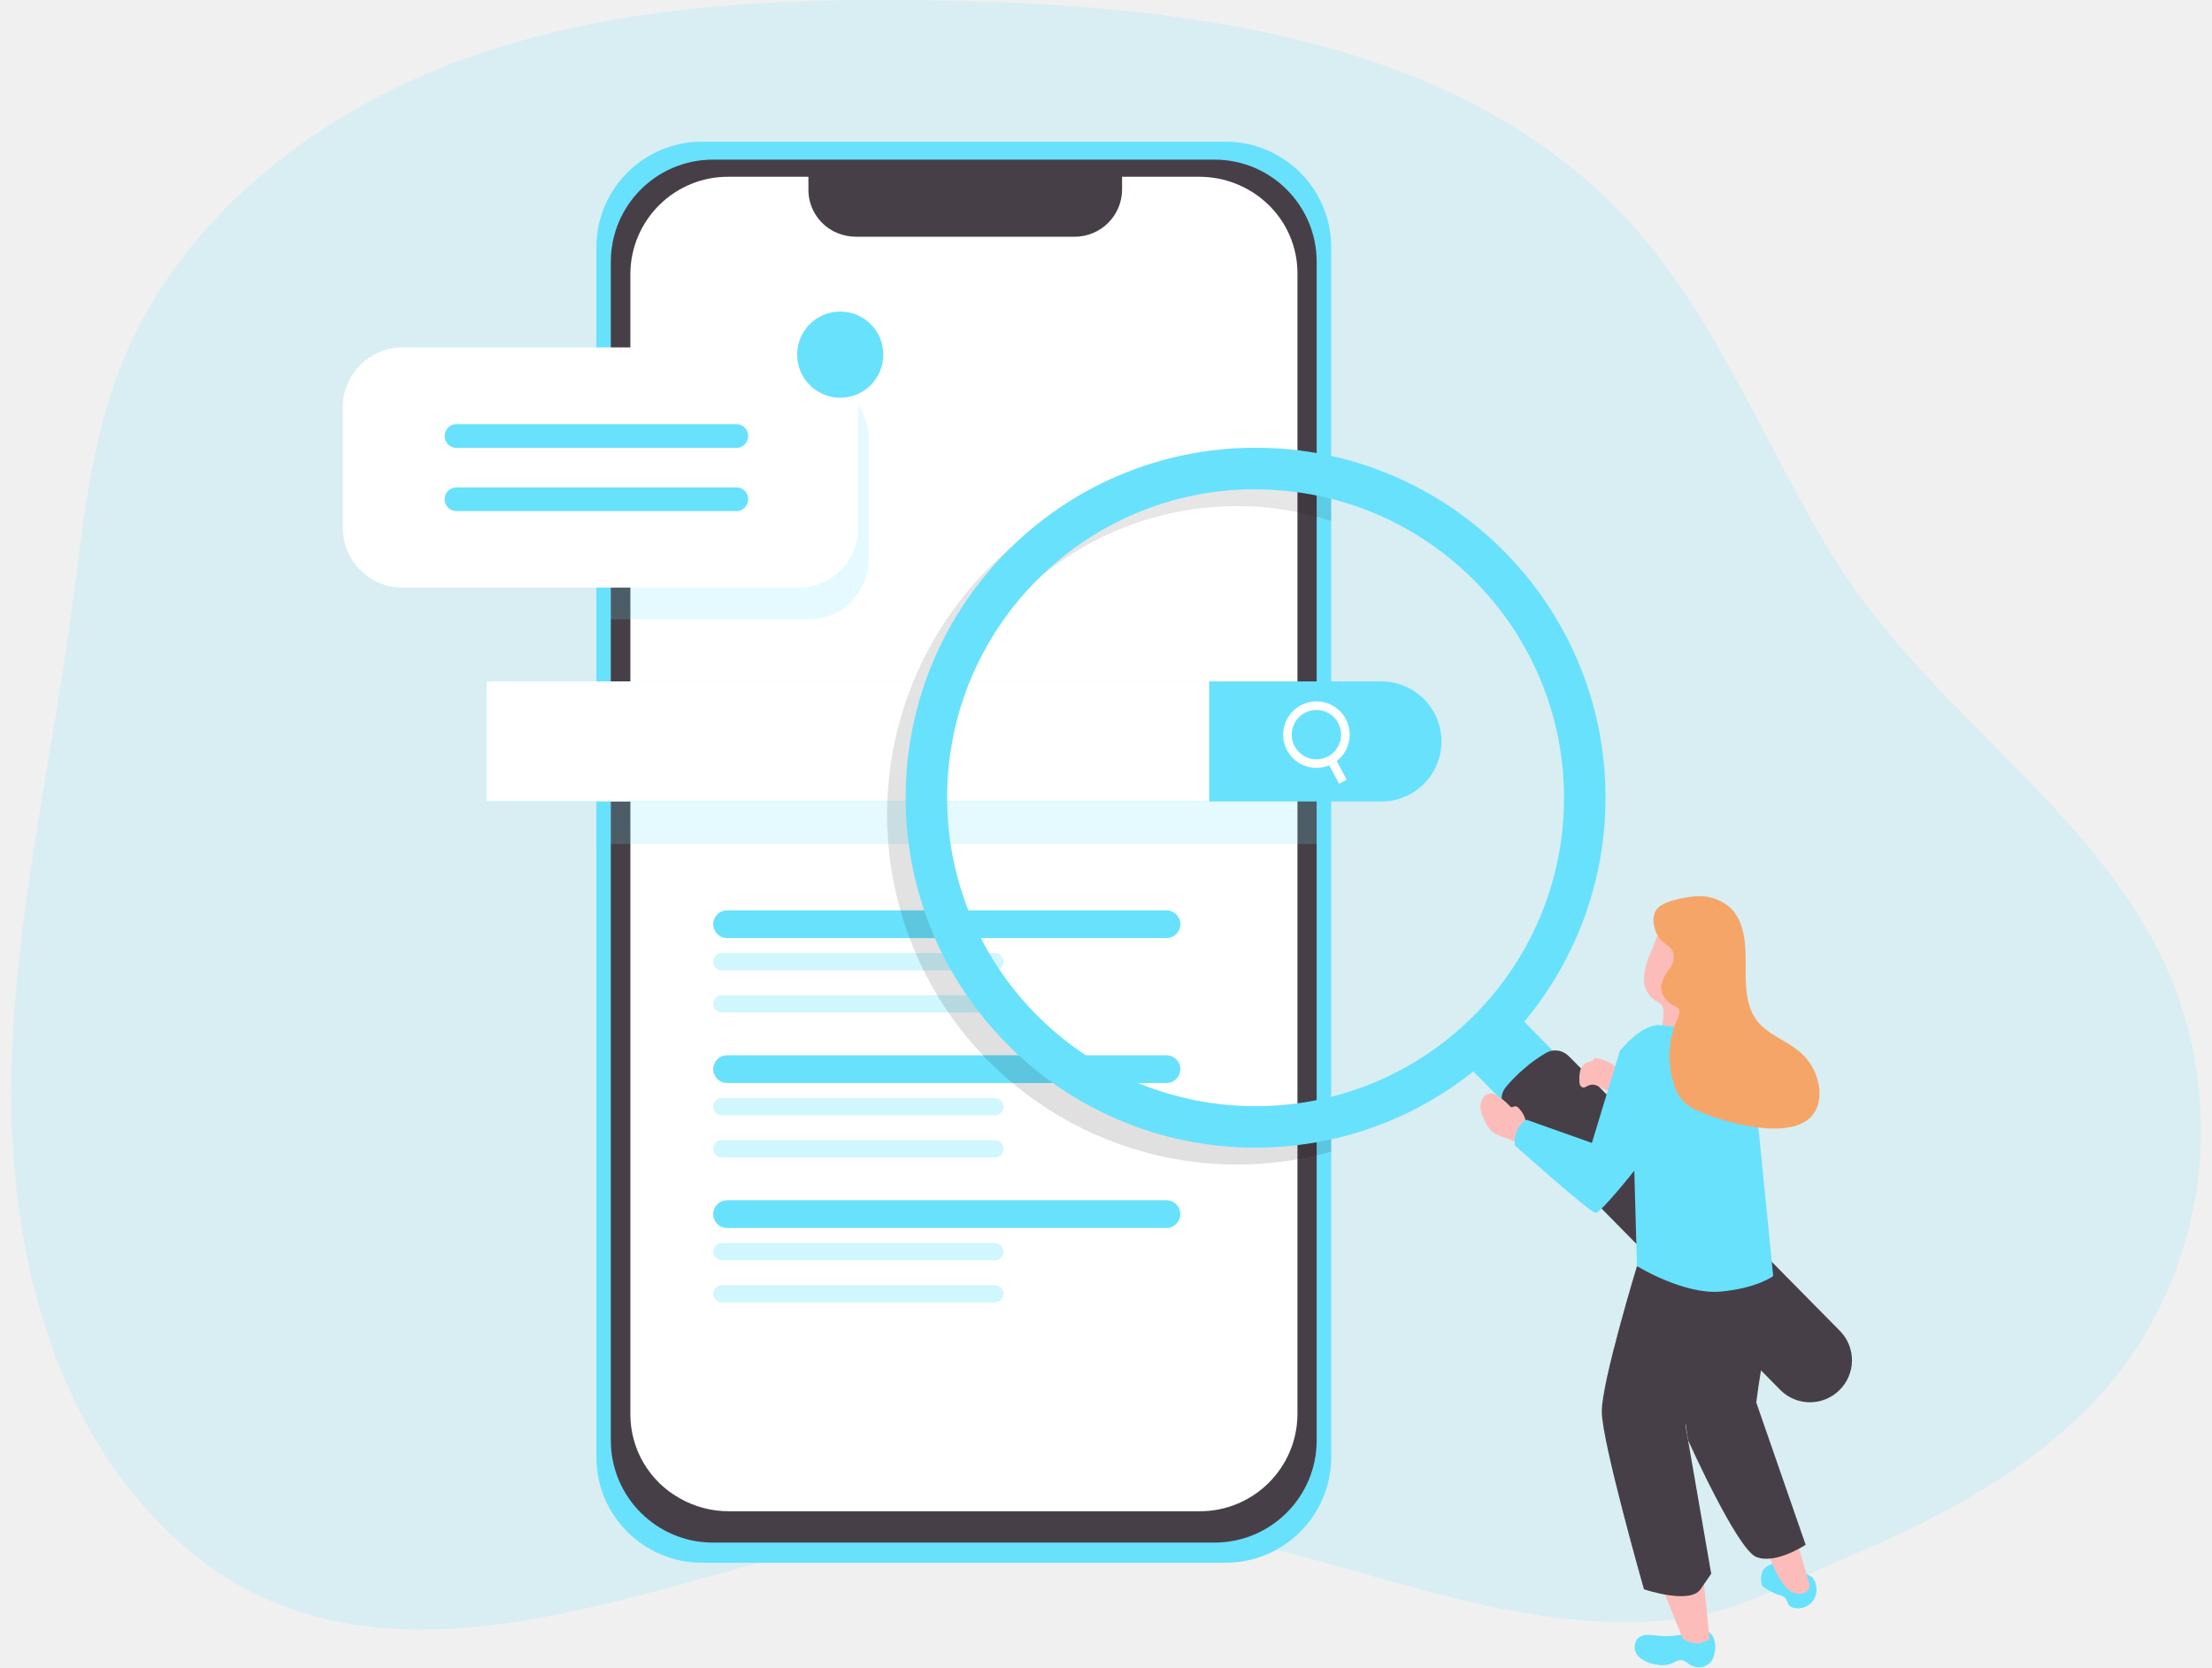
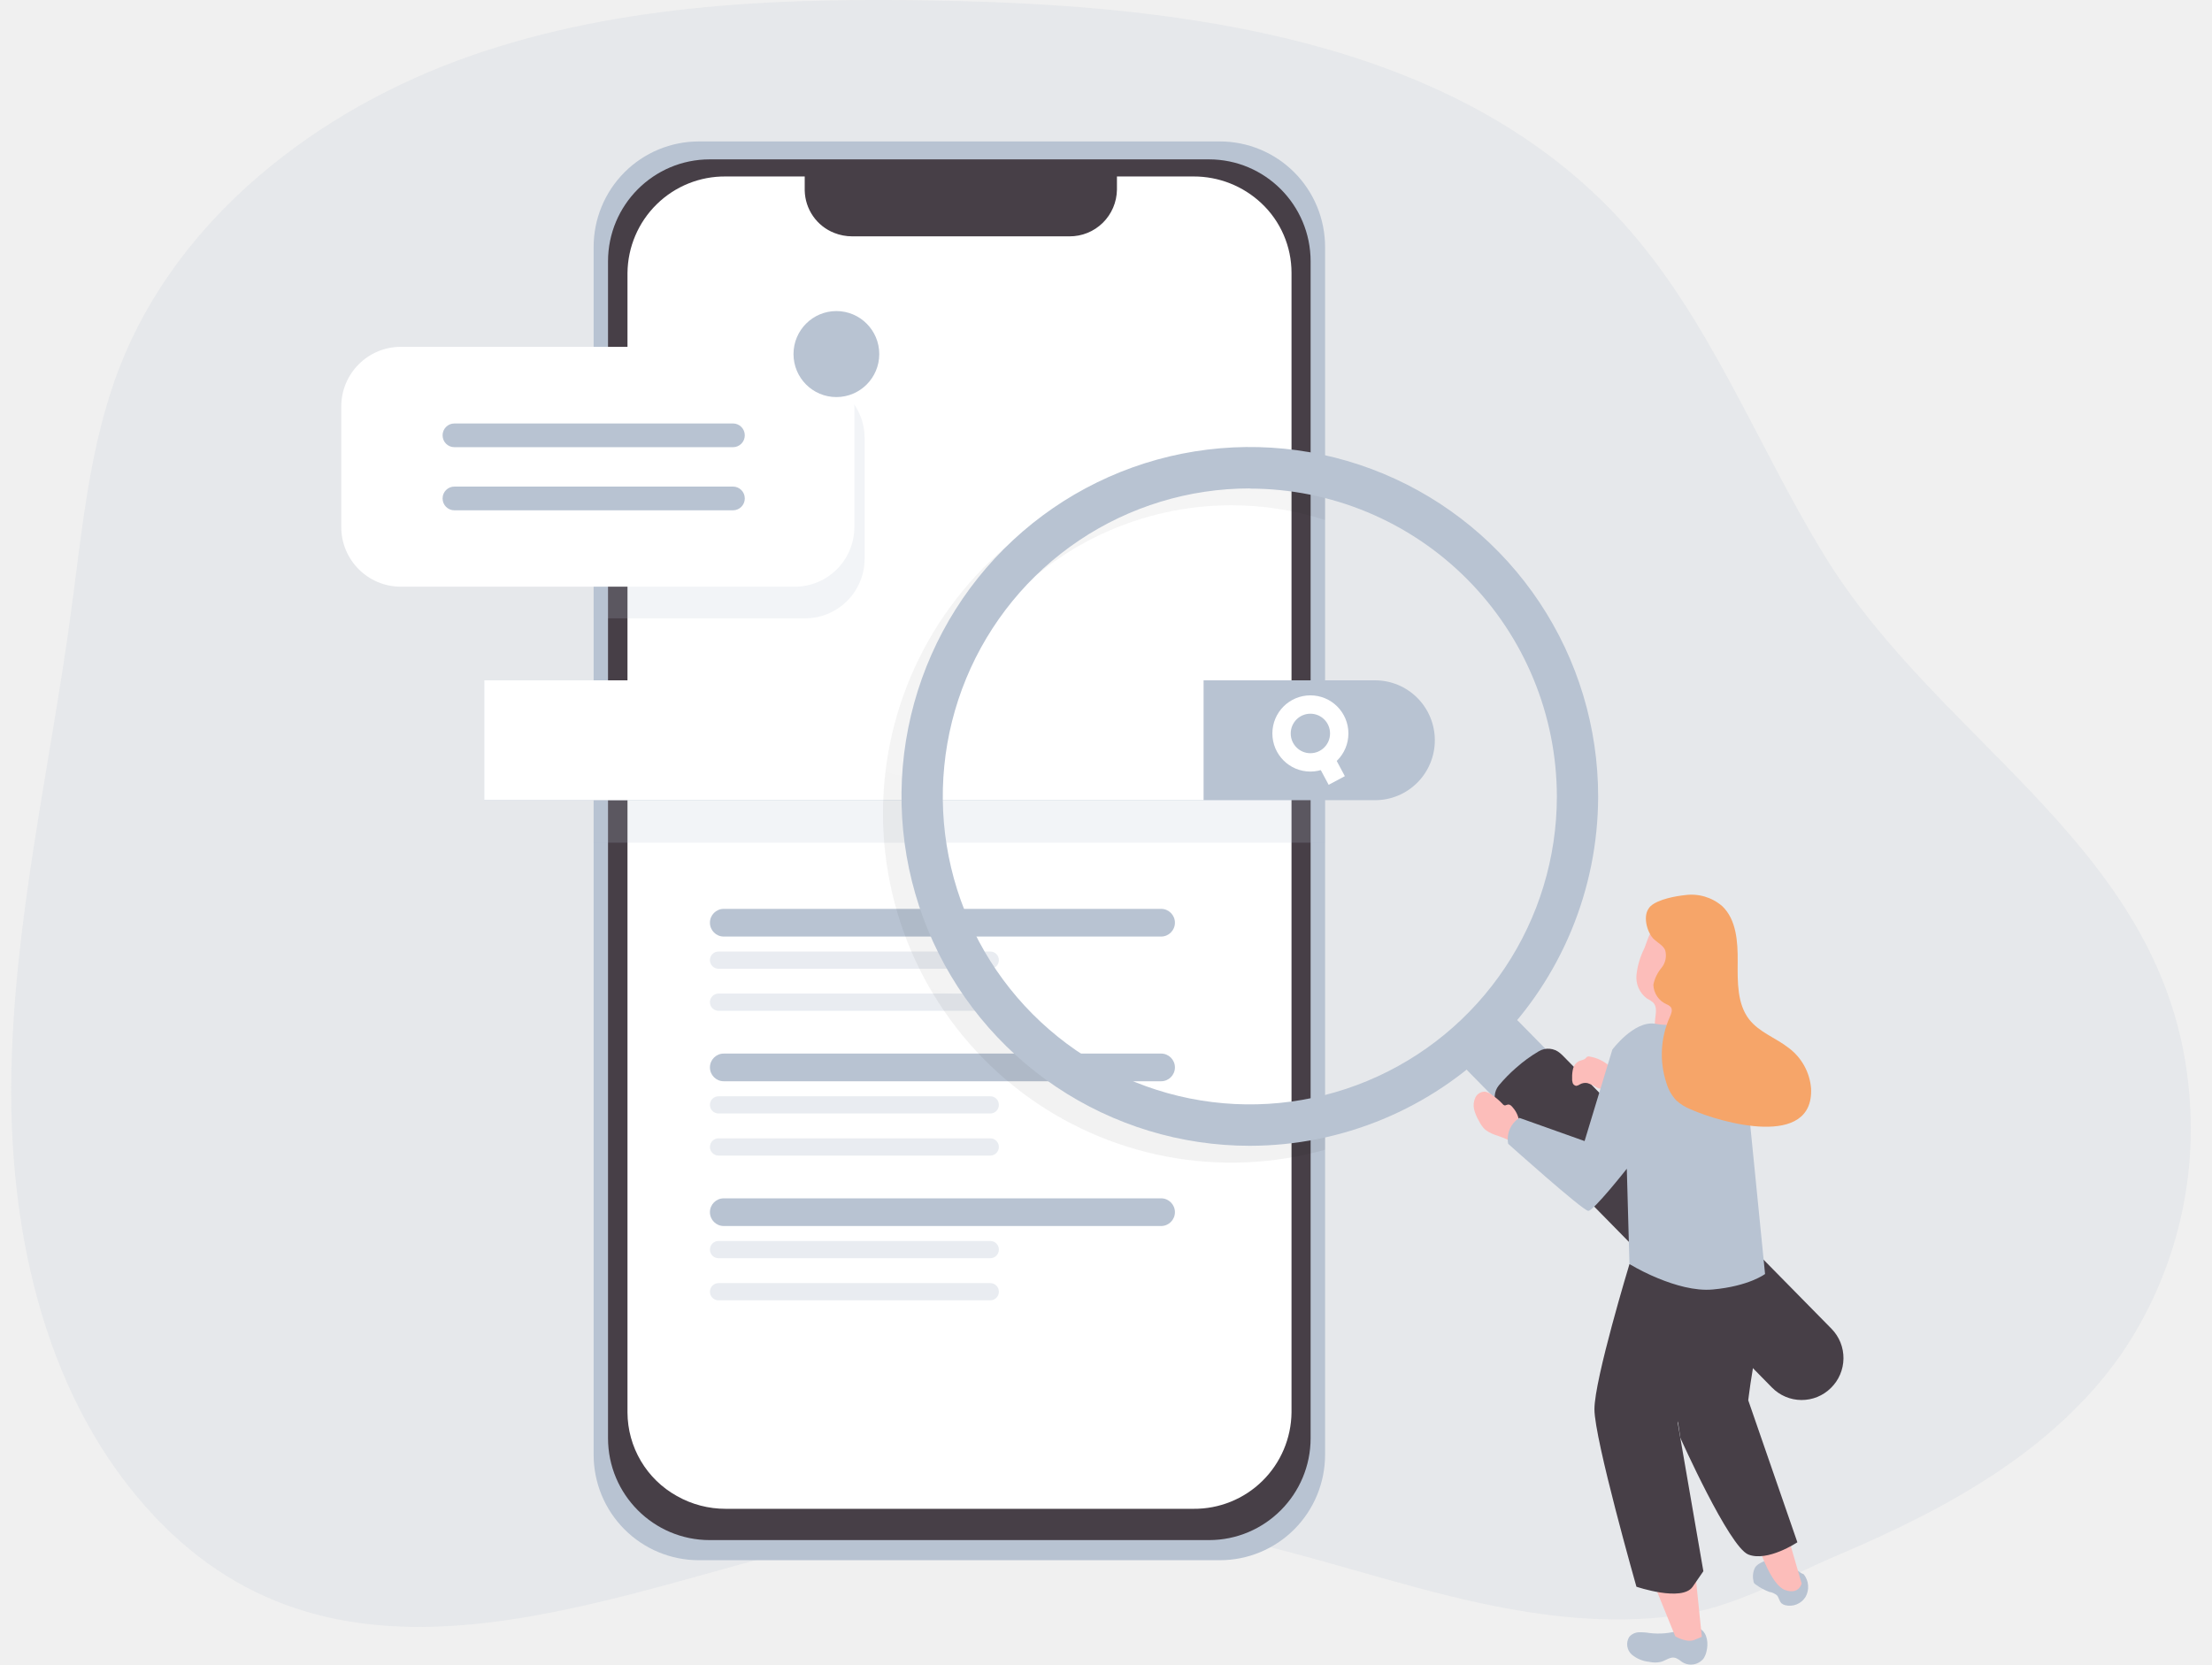
- <svg xmlns="http://www.w3.org/2000/svg" id="Layer_1" data-name="Layer 1" viewBox="0 0 369.53 281.38" width="406" height="306" class="illustration styles_illustrationTablet__1DWOa">
+ <svg xmlns="http://www.w3.org/2000/svg" width="190" height="143" viewBox="0 0 190 143" fill="none">
+   <g clip-path="url(#clip0_16_42)">
+     <path opacity="0.18" d="M83.964 0.137C83.093 0.107 82.226 0.086 81.365 0.066C67.54 -0.224 53.432 0.244 40.377 4.813C27.322 9.382 15.29 18.641 10.27 31.55C7.671 38.253 7.058 45.531 6.09 52.656C4.282 66.016 1.136 79.26 0.969 92.738C0.801 106.216 4.008 120.405 13.233 130.224C29.237 147.279 51.436 137.171 70.478 132.577C81.78 129.86 93.536 129.65 104.927 131.962C112.445 133.486 119.704 136.114 127.217 137.73C132.622 138.894 138.246 139.534 143.752 138.817C149.041 138.131 153.119 135.6 157.937 133.563C167.106 129.659 176.377 124.689 182.223 116.309C186.703 109.73 188.76 101.791 188.039 93.856C186.24 72.938 166.762 64.156 156.706 47.716C150.85 38.161 146.858 27.326 139.325 19.043C125.809 4.203 104.157 0.783 83.964 0.137Z" fill="#B8C3D2" />
+     <path d="M113.818 21.218V124.969C113.818 127.372 112.866 129.677 111.172 131.376C109.478 133.075 107.181 134.03 104.785 134.03H60.022C57.627 134.03 55.329 133.075 53.635 131.376C51.941 129.677 50.99 127.372 50.99 124.969V21.218C50.989 20.027 51.222 18.849 51.676 17.749C52.13 16.649 52.795 15.649 53.634 14.807C54.472 13.965 55.468 13.297 56.565 12.841C57.661 12.386 58.836 12.151 60.022 12.151H104.785C105.972 12.151 107.147 12.386 108.243 12.841C109.339 13.297 110.335 13.965 111.174 14.807C112.013 15.649 112.678 16.649 113.132 17.749C113.585 18.849 113.818 20.027 113.818 21.218Z" fill="#B8C3D2" />
+     <path d="M103.843 13.691H60.96C56.136 13.691 52.226 17.614 52.226 22.453V123.541C52.226 128.38 56.136 132.302 60.96 132.302H103.843C108.666 132.302 112.576 128.38 112.576 123.541V22.453C112.576 17.614 108.666 13.691 103.843 13.691Z" fill="#473F47" />
+     <path d="M110.935 23.444V121.33C110.912 123.549 110.012 125.668 108.432 127.222C106.853 128.775 104.722 129.635 102.51 129.614H62.332C60.865 129.618 59.421 129.24 58.143 128.516C56.861 127.806 55.792 126.766 55.046 125.502C54.299 124.239 53.903 122.799 53.898 121.33V23.444C53.922 21.223 54.824 19.103 56.406 17.55C57.987 15.996 60.119 15.137 62.332 15.16H69.121V16.364C69.138 17.154 69.388 17.922 69.838 18.57C70.289 19.219 70.921 19.719 71.654 20.008C72.146 20.203 72.67 20.303 73.199 20.303H91.862C92.931 20.31 93.959 19.893 94.723 19.143C95.486 18.393 95.924 17.37 95.94 16.298V15.16H102.526C104.687 15.155 106.768 15.976 108.346 17.457C109.164 18.223 109.816 19.15 110.261 20.18C110.707 21.21 110.936 22.321 110.935 23.444Z" fill="white" />
+     <path opacity="0.31" d="M85.063 81.74H61.714C61.309 81.74 60.98 82.07 60.98 82.477V82.482C60.98 82.889 61.309 83.219 61.714 83.219H85.063C85.469 83.219 85.798 82.889 85.798 82.482V82.477C85.798 82.07 85.469 81.74 85.063 81.74Z" fill="#B8C3D2" />
+     <path opacity="0.31" d="M85.063 85.354H61.714C61.309 85.354 60.98 85.684 60.98 86.091V86.096C60.98 86.503 61.309 86.833 61.714 86.833H85.063C85.469 86.833 85.798 86.503 85.798 86.096V86.091C85.798 85.684 85.469 85.354 85.063 85.354Z" fill="#B8C3D2" />
+     <path opacity="0.18" d="M113.818 68.43H50.985V72.389H113.818V68.43Z" fill="#B8C3D2" />
+     <path d="M41.587 58.444H118.114C119.475 58.444 120.78 58.986 121.742 59.952C122.705 60.917 123.245 62.227 123.245 63.592C123.245 64.958 122.705 66.267 121.742 67.233C120.78 68.198 119.475 68.74 118.114 68.74H41.587V58.444Z" fill="#B8C3D2" />
+     <path d="M103.382 58.444H41.587V68.735H103.382V58.444Z" fill="white" />
+     <path d="M112.556 65.493C113.924 65.493 115.033 64.38 115.033 63.008C115.033 61.635 113.924 60.523 112.556 60.523C111.188 60.523 110.079 61.635 110.079 63.008C110.079 64.38 111.188 65.493 112.556 65.493Z" stroke="white" stroke-width="1.577" stroke-miterlimit="10" />
+     <path d="M114.821 67.048L113.807 65.153" stroke="white" stroke-width="1.577" stroke-miterlimit="10" />
+     <path d="M99.734 78.076H62.165C61.511 78.076 60.98 78.609 60.98 79.265C60.98 79.922 61.511 80.455 62.165 80.455H99.734C100.389 80.455 100.92 79.922 100.92 79.265C100.92 78.609 100.389 78.076 99.734 78.076Z" fill="#B8C3D2" />
+     <path opacity="0.31" d="M85.063 94.176H61.714C61.309 94.176 60.98 94.506 60.98 94.913V94.918C60.98 95.325 61.309 95.655 61.714 95.655H85.063C85.469 95.655 85.798 95.325 85.798 94.918V94.913C85.798 94.506 85.469 94.176 85.063 94.176Z" fill="#B8C3D2" />
+     <path opacity="0.31" d="M85.063 97.79H61.714C61.309 97.79 60.98 98.12 60.98 98.527V98.532C60.98 98.939 61.309 99.269 61.714 99.269H85.063C85.469 99.269 85.798 98.939 85.798 98.532V98.527C85.798 98.12 85.469 97.79 85.063 97.79Z" fill="#B8C3D2" />
+     <path d="M99.734 90.507H62.165C61.511 90.507 60.98 91.039 60.98 91.696C60.98 92.353 61.511 92.885 62.165 92.885H99.734C100.389 92.885 100.92 92.353 100.92 91.696C100.92 91.039 100.389 90.507 99.734 90.507Z" fill="#B8C3D2" />
+     <path opacity="0.31" d="M85.063 106.607H61.714C61.309 106.607 60.98 106.937 60.98 107.344V107.349C60.98 107.756 61.309 108.086 61.714 108.086H85.063C85.469 108.086 85.798 107.756 85.798 107.349V107.344C85.798 106.937 85.469 106.607 85.063 106.607Z" fill="#B8C3D2" />
+     <path opacity="0.31" d="M85.063 110.226H61.714C61.309 110.226 60.98 110.556 60.98 110.962V110.968C60.98 111.375 61.309 111.704 61.714 111.704H85.063C85.469 111.704 85.798 111.375 85.798 110.968V110.962C85.798 110.556 85.469 110.226 85.063 110.226Z" fill="#B8C3D2" />
+     <path d="M99.734 102.943H62.165C61.511 102.943 60.98 103.475 60.98 104.132C60.98 104.789 61.511 105.321 62.165 105.321H99.734C100.389 105.321 100.92 104.789 100.92 104.132C100.92 103.475 100.389 102.943 99.734 102.943Z" fill="#B8C3D2" />
+     <g opacity="0.41">
+       <path opacity="0.41" d="M105.758 43.406C108.494 43.403 111.213 43.83 113.818 44.672V40.957C109.372 39.71 104.698 39.512 100.163 40.379C95.629 41.246 91.355 43.154 87.678 45.953C84 48.753 81.018 52.368 78.965 56.516C76.912 60.664 75.844 65.232 75.844 69.864C75.844 74.495 76.912 79.063 78.965 83.211C81.018 87.359 84 90.974 87.678 93.774C91.355 96.573 95.629 98.481 100.163 99.348C104.698 100.215 109.372 100.017 113.818 98.77V95.055C110.192 96.223 106.356 96.589 102.576 96.128C98.796 95.666 95.16 94.39 91.918 92.385C88.676 90.38 85.906 87.694 83.797 84.513C81.689 81.332 80.292 77.73 79.703 73.956C79.114 70.181 79.347 66.324 80.385 62.648C81.424 58.972 83.244 55.566 85.719 52.663C88.195 49.76 91.268 47.43 94.727 45.832C98.186 44.234 101.949 43.406 105.758 43.406Z" fill="url(#paint0_linear_16_42)" />
+     </g>
+     <path d="M107.353 98.43C101.435 98.43 95.649 96.669 90.728 93.37C85.807 90.07 81.972 85.381 79.709 79.894C77.445 74.408 76.854 68.371 78.011 62.548C79.168 56.725 82.021 51.377 86.208 47.181C90.395 42.984 95.729 40.128 101.535 38.973C107.341 37.819 113.358 38.417 118.824 40.694C124.291 42.97 128.961 46.822 132.245 51.762C135.529 56.702 137.279 62.508 137.273 68.446C137.256 76.398 134.097 84.019 128.489 89.639C122.881 95.26 115.28 98.421 107.353 98.43ZM107.353 41.958C102.139 41.958 97.041 43.509 92.704 46.414C88.368 49.32 84.988 53.451 82.991 58.283C80.994 63.116 80.47 68.434 81.485 73.566C82.5 78.697 85.009 83.411 88.694 87.113C92.379 90.814 97.076 93.336 102.19 94.361C107.304 95.385 112.605 94.865 117.425 92.867C122.245 90.87 126.366 87.483 129.267 83.136C132.169 78.789 133.721 73.677 133.727 68.446C133.724 61.428 130.945 54.699 126 49.735C121.055 44.772 114.349 41.98 107.353 41.973V41.958Z" fill="#B8C3D2" />
+     <path d="M147.876 112.889C147.472 112.889 147.073 112.809 146.701 112.652C146.328 112.496 145.991 112.267 145.708 111.979L126.103 92.022C125.821 91.737 125.599 91.398 125.448 91.027C125.297 90.656 125.22 90.258 125.223 89.857C125.225 89.456 125.307 89.059 125.462 88.689C125.618 88.32 125.845 87.985 126.13 87.703C126.414 87.422 126.752 87.2 127.123 87.049C127.493 86.899 127.89 86.823 128.29 86.827C128.69 86.83 129.085 86.913 129.453 87.07C129.821 87.227 130.154 87.456 130.434 87.742L150.039 107.7C150.459 108.128 150.744 108.671 150.858 109.261C150.971 109.851 150.909 110.461 150.678 111.016C150.447 111.57 150.057 112.044 149.559 112.377C149.06 112.71 148.475 112.888 147.876 112.889Z" fill="#B8C3D2" />
+     <path d="M157.268 119.231C156.934 119.563 156.537 119.826 156.101 120.004C155.665 120.182 155.199 120.271 154.728 120.268C154.257 120.265 153.792 120.168 153.359 119.984C152.925 119.8 152.532 119.532 152.202 119.195L129.122 95.696C128.993 95.568 128.876 95.428 128.772 95.279C128.712 95.198 128.656 95.117 128.605 95.035C128.441 94.757 128.366 94.435 128.392 94.113C128.417 93.791 128.541 93.485 128.747 93.236C129.195 92.701 129.685 92.201 130.211 91.742C130.815 91.204 131.47 90.725 132.166 90.314C132.451 90.143 132.781 90.066 133.111 90.094C133.442 90.123 133.754 90.254 134.005 90.471C134.075 90.526 134.141 90.586 134.203 90.649L157.324 114.154C157.653 114.491 157.912 114.89 158.088 115.327C158.263 115.765 158.35 116.233 158.345 116.704C158.34 117.176 158.242 117.642 158.057 118.075C157.873 118.509 157.604 118.902 157.268 119.231Z" fill="#473F47" />
+     <path opacity="0.18" d="M74.268 37.643V47.99C74.268 49.347 73.732 50.648 72.778 51.609C71.824 52.57 70.529 53.113 69.177 53.118H50.99V32.515H69.177C70.529 32.521 71.824 33.063 72.778 34.024C73.732 34.985 74.268 36.287 74.268 37.643Z" fill="#B8C3D2" />
+     <path d="M68.275 29.796H34.424C31.601 29.796 29.313 32.092 29.313 34.924V45.271C29.313 48.103 31.601 50.399 34.424 50.399H68.275C71.098 50.399 73.386 48.103 73.386 45.271V34.924C73.386 32.092 71.098 29.796 68.275 29.796Z" fill="white" />
+     <path d="M71.841 34.111C73.875 34.111 75.524 32.457 75.524 30.416C75.524 28.376 73.875 26.722 71.841 26.722C69.807 26.722 68.158 28.376 68.158 30.416C68.158 32.457 69.807 34.111 71.841 34.111Z" fill="#B8C3D2" />
+     <path d="M62.961 36.378H39.029C38.469 36.378 38.016 36.833 38.016 37.394V37.399C38.016 37.961 38.469 38.416 39.029 38.416H62.961C63.52 38.416 63.974 37.961 63.974 37.399V37.394C63.974 36.833 63.52 36.378 62.961 36.378Z" fill="#B8C3D2" />
+     <path d="M62.961 41.8H39.029C38.469 41.8 38.016 42.255 38.016 42.817V42.822C38.016 43.383 38.469 43.838 39.029 43.838H62.961C63.52 43.838 63.974 43.383 63.974 42.822V42.817C63.974 42.255 63.52 41.8 62.961 41.8Z" fill="#B8C3D2" />
+     <path d="M154.933 135.24C155.15 135.511 155.28 135.842 155.307 136.189C155.334 136.536 155.257 136.884 155.085 137.186C154.905 137.475 154.638 137.698 154.323 137.825C154.008 137.952 153.661 137.976 153.332 137.892C153.216 137.863 153.109 137.808 153.018 137.73C152.83 137.547 152.8 137.222 152.623 137.039C152.438 136.887 152.216 136.788 151.979 136.754C151.561 136.6 151.167 136.386 150.809 136.119C150.751 136.086 150.701 136.041 150.662 135.987C150.626 135.92 150.607 135.844 150.607 135.768C150.52 135.378 150.58 134.969 150.774 134.62C150.88 134.489 151.011 134.38 151.159 134.299C151.438 134.126 151.758 134.03 152.086 134.02C152.342 134.037 152.593 134.096 152.83 134.193C153.504 134.387 154.136 134.704 154.695 135.128" fill="#B8C3D2" />
+     <path d="M153.621 132.124L154.75 136.027C154.75 136.027 154.538 137.008 153.342 136.597C152.147 136.185 151.144 133.11 151.144 133.11L153.621 132.124Z" fill="#FCBDBA" />
+     <path d="M141.696 140.286C141.388 140.234 141.075 140.212 140.763 140.22C140.607 140.227 140.454 140.266 140.312 140.334C140.171 140.402 140.046 140.498 139.943 140.616C139.794 140.856 139.735 141.141 139.776 141.42C139.817 141.699 139.955 141.954 140.166 142.141C140.591 142.493 141.111 142.709 141.66 142.761C141.993 142.838 142.34 142.838 142.673 142.761C143.094 142.639 143.494 142.288 143.914 142.421C144.098 142.497 144.269 142.602 144.421 142.731C144.708 142.939 145.064 143.031 145.415 142.986C145.767 142.942 146.089 142.765 146.316 142.492C146.437 142.309 146.525 142.106 146.574 141.892C146.751 141.216 146.67 140.367 146.113 139.976C145.454 139.504 144.943 139.829 144.31 140.047C143.465 140.311 142.574 140.393 141.696 140.286Z" fill="#B8C3D2" />
+     <path d="M142.243 136.5L143.894 140.566C143.894 140.566 144.841 141.14 145.515 140.886L146.179 140.611L145.596 134.935L142.243 136.5Z" fill="#FCBDBA" />
+     <path d="M129.968 95.172C129.856 95.025 129.709 94.862 129.532 94.888C129.355 94.913 129.324 94.984 129.218 94.954C129.152 94.93 129.095 94.886 129.056 94.827C128.804 94.558 128.524 94.318 128.22 94.11C128.035 93.947 127.812 93.834 127.572 93.78C127.396 93.771 127.222 93.815 127.072 93.905C126.921 93.996 126.801 94.129 126.726 94.288C126.575 94.605 126.537 94.963 126.619 95.305C126.709 95.645 126.845 95.972 127.025 96.275C127.133 96.502 127.271 96.714 127.435 96.905C127.941 97.459 128.782 97.551 129.461 97.891C129.534 97.936 129.615 97.963 129.699 97.973C129.771 97.961 129.84 97.932 129.899 97.889C129.958 97.845 130.006 97.789 130.039 97.724C130.301 97.348 130.46 96.91 130.5 96.453C130.463 95.98 130.277 95.531 129.968 95.172Z" fill="#FCBDBA" />
+     <path d="M136.554 90.766C136.472 90.744 136.385 90.753 136.31 90.792C136.268 90.826 136.231 90.865 136.199 90.909C136.057 91.061 135.824 91.066 135.632 91.153C135.508 91.215 135.399 91.303 135.312 91.411C135.224 91.519 135.161 91.644 135.125 91.778C135.058 92.045 135.029 92.32 135.039 92.596C135.026 92.741 135.041 92.888 135.084 93.028C135.107 93.096 135.149 93.156 135.205 93.201C135.26 93.246 135.327 93.274 135.399 93.282C135.514 93.261 135.623 93.214 135.718 93.145C135.911 93.038 136.134 93.002 136.351 93.043C136.629 93.133 136.894 93.258 137.141 93.414C137.267 93.489 137.41 93.528 137.557 93.528C137.703 93.528 137.846 93.489 137.972 93.414C138.084 93.313 138.173 93.188 138.23 93.048C138.458 92.54 138.737 91.976 138.23 91.564C137.755 91.149 137.175 90.873 136.554 90.766Z" fill="#FCBDBA" />
+     <path d="M151.61 109.443C151.491 111.581 151.252 113.71 150.895 115.821C150.439 117.915 150.166 120.293 150.166 120.293L154.386 132.49C154.386 132.49 151.817 134.203 150.166 133.537C148.514 132.871 144.335 123.52 144.335 123.52L142.744 112.884L146.954 108.035L151.61 109.443Z" fill="#473F47" />
+     <path d="M139.963 108.594C139.963 108.594 136.954 118.489 136.954 121.061C136.954 123.632 140.561 136.307 140.561 136.307C140.561 136.307 144.477 137.638 145.394 136.307L146.311 134.975L144.107 122.219C144.107 122.219 147.228 115.562 147.78 113.849C148.114 112.794 148.353 111.71 148.494 110.612L139.963 108.594Z" fill="#473F47" />
+     <path d="M141.229 81.491C140.878 82.197 140.653 82.959 140.566 83.743C140.526 84.131 140.588 84.522 140.745 84.879C140.902 85.235 141.15 85.544 141.462 85.776C141.654 85.867 141.833 85.983 141.994 86.121C142.562 86.701 141.913 87.752 142.238 88.505C142.368 88.746 142.583 88.932 142.84 89.025C143.098 89.119 143.381 89.115 143.636 89.013C143.885 88.895 144.105 88.723 144.281 88.51C144.456 88.296 144.582 88.046 144.649 87.778C144.794 87.233 144.859 86.67 144.841 86.106L144.897 82.747C144.977 81.999 144.86 81.244 144.558 80.556C144.356 80.201 144.06 79.91 143.701 79.716C143.343 79.522 142.938 79.433 142.531 79.459C141.751 79.626 141.513 80.836 141.229 81.491Z" fill="#FCBDBA" />
+     <path d="M129.547 98.262C129.547 98.262 135.971 104.02 136.427 104.02C136.883 104.02 139.735 100.402 139.735 100.402L139.963 108.589C140.756 109.059 141.582 109.47 142.435 109.819C143.823 110.388 145.581 110.917 147.116 110.774C150.237 110.49 151.61 109.443 151.61 109.443L149.69 90.162C149.69 90.162 146.052 87.534 144.811 87.936C143.921 88.095 143.011 88.095 142.121 87.936C140.328 87.702 138.494 90.162 138.494 90.162L136.108 98.023L130.51 96.031C130.144 96.263 129.857 96.6 129.685 96.998C129.513 97.396 129.465 97.837 129.547 98.262Z" fill="#B8C3D2" />
+     <path d="M141.772 77.847C142.445 77.233 143.97 76.978 144.715 76.897C145.287 76.815 145.87 76.858 146.425 77.02C146.98 77.184 147.494 77.464 147.932 77.843C149.148 79.001 149.274 80.892 149.259 82.63C149.244 84.368 149.218 86.233 150.232 87.554C151.103 88.683 152.527 89.15 153.636 90.019C154.184 90.427 154.639 90.947 154.971 91.544C155.303 92.142 155.504 92.803 155.561 93.485C155.819 98.71 147.866 96.468 145.237 95.305C144.771 95.124 144.344 94.859 143.975 94.522C143.586 94.1 143.3 93.594 143.139 93.043C142.522 91.176 142.627 89.144 143.433 87.351C143.555 87.087 143.686 86.756 143.519 86.523C143.428 86.419 143.313 86.339 143.185 86.289C142.849 86.149 142.56 85.915 142.352 85.615C142.145 85.315 142.028 84.962 142.015 84.597C142.124 84.061 142.364 83.562 142.714 83.143C142.885 82.934 143.004 82.685 143.059 82.42C143.113 82.154 143.103 81.879 143.028 81.618C142.845 81.207 142.41 81.004 142.086 80.704C141.518 80.195 141.108 78.828 141.579 78.097C141.633 78.006 141.697 77.922 141.772 77.847Z" fill="#F6A569" />
+   </g>
  <defs>
-     <linearGradient id="linear-gradient" x1="157.8" y1="392.22" x2="326.3" y2="-282.82" gradientUnits="userSpaceOnUse">
+     <linearGradient id="paint0_linear_16_42" x1="69.582" y1="183.921" x2="155.456" y2="-159.012" gradientUnits="userSpaceOnUse">
      <stop offset="0.01" />
      <stop offset="0.08" stop-opacity="0.69" />
      <stop offset="0.21" stop-opacity="0.32" />
      <stop offset="1" stop-opacity="0" />
    </linearGradient>
+     <clipPath id="clip0_16_42">
+       <rect width="189.129" height="143" fill="white" />
+     </clipPath>
  </defs>
-   <path d="M186.19,30.59c-1.72-.06-3.43-.1-5.13-.14-27.29-.57-55.14.35-80.91,9.34S50.63,67,40.72,92.4c-5.13,13.19-6.34,27.51-8.25,41.53-3.57,26.29-9.78,52.35-10.11,78.87s6,54.44,24.21,73.76c31.59,33.56,75.41,13.67,113,4.63a157.66,157.66,0,0,1,68-1.21c14.84,3,29.17,8.17,44,11.35,10.67,2.29,21.77,3.55,32.64,2.14,10.44-1.35,18.49-6.33,28-10.34,18.1-7.68,36.4-17.46,47.94-33.95A67.46,67.46,0,0,0,391.63,215c-3.55-41.16-42-58.44-61.85-90.79-11.56-18.8-19.44-40.12-34.31-56.42C268.79,38.59,226.05,31.86,186.19,30.59Z" transform="translate(-22.35 -30.32)" fill="#68e1fd" opacity="0.18" style="isolation: isolate;" />
-   <path d="M245.12,72.07V276.22a17.83,17.83,0,0,1-17.83,17.83H138.93a17.83,17.83,0,0,1-17.83-17.83V72.07a17.83,17.83,0,0,1,17.83-17.84h88.36A17.83,17.83,0,0,1,245.12,72.07Z" transform="translate(-22.35 -30.32)" fill="#68e1fd" />
-   <rect x="101.19" y="26.94" width="119.13" height="233.39" rx="17.24" fill="#473f47" />
-   <path d="M239.43,76.45V269.06a16.47,16.47,0,0,1-16.63,16.3H143.49a16.71,16.71,0,0,1-8.27-2.16,16.22,16.22,0,0,1-8.38-14.14V76.45a16.48,16.48,0,0,1,16.65-16.3h13.4v2.37a7.89,7.89,0,0,0,5,7.17,8.32,8.32,0,0,0,3.05.58h36.84a8,8,0,0,0,8.05-7.88V60.15h13a16.77,16.77,0,0,1,11.49,4.52A16.1,16.1,0,0,1,239.43,76.45Z" transform="translate(-22.35 -30.32)" fill="#fff" />
-   <rect x="118.47" y="160.84" width="48.99" height="2.91" rx="1.45" fill="#68e1fd" opacity="0.31" style="isolation: isolate;" />
-   <rect x="118.47" y="167.95" width="48.99" height="2.91" rx="1.45" fill="#68e1fd" opacity="0.31" style="isolation: isolate;" />
-   <rect x="98.74" y="134.65" width="124.03" height="7.79" fill="#68e1fd" opacity="0.18" style="isolation: isolate;" />
-   <path d="M80.19,115H231.25a10.13,10.13,0,0,1,10.13,10.13v0a10.13,10.13,0,0,1-10.13,10.13H80.19a0,0,0,0,1,0,0V115A0,0,0,0,1,80.19,115Z" fill="#68e1fd" />
-   <rect x="80.19" y="115" width="121.98" height="20.25" fill="#fff" />
-   <circle cx="220.28" cy="123.98" r="4.89" fill="none" stroke="#fff" stroke-miterlimit="10" stroke-width="1.45" />
-   <path d="M247.1,162.25l-2-3.73" transform="translate(-22.35 -30.32)" fill="none" stroke="#fff" stroke-miterlimit="10" stroke-width="1.45" />
-   <rect x="118.47" y="153.63" width="78.84" height="4.68" rx="2.34" fill="#68e1fd" />
-   <rect x="118.47" y="185.31" width="48.99" height="2.91" rx="1.45" fill="#68e1fd" opacity="0.31" style="isolation: isolate;" />
-   <rect x="118.47" y="192.42" width="48.99" height="2.91" rx="1.45" fill="#68e1fd" opacity="0.31" style="isolation: isolate;" />
-   <rect x="118.47" y="178.09" width="78.84" height="4.68" rx="2.34" fill="#68e1fd" />
-   <rect x="118.47" y="209.77" width="48.99" height="2.91" rx="1.45" fill="#68e1fd" opacity="0.31" style="isolation: isolate;" />
-   <rect x="118.47" y="216.89" width="48.99" height="2.91" rx="1.45" fill="#68e1fd" opacity="0.31" style="isolation: isolate;" />
-   <rect x="118.47" y="202.56" width="78.84" height="4.68" rx="2.34" fill="#68e1fd" />
-   <g opacity="0.41">
-     <path d="M229.21,115.73a51.69,51.69,0,0,1,15.91,2.49v-7.31a59.06,59.06,0,1,0,0,113.76v-7.31a52.06,52.06,0,1,1-15.91-101.63Z" transform="translate(-22.35 -30.32)" fill="url(#linear-gradient)" />
-   </g>
-   <path d="M232.36,224A59.06,59.06,0,1,1,291.42,165,59.13,59.13,0,0,1,232.36,224Zm0-111.12A52.06,52.06,0,1,0,284.42,165,52.11,52.11,0,0,0,232.36,112.91Z" transform="translate(-22.35 -30.32)" fill="#68e1fd" />
-   <path d="M312.35,252.45a6,6,0,0,1-4.28-1.79l-38.7-39.27a6,6,0,1,1,8.55-8.42l38.7,39.27a6,6,0,0,1-4.27,10.21Z" transform="translate(-22.35 -30.32)" fill="#68e1fd" />
-   <path d="M330.89,264.93a7.06,7.06,0,0,1-10-.07l-45.56-46.24a5.88,5.88,0,0,1-.69-.82q-.18-.24-.33-.48a3.08,3.08,0,0,1,.28-3.54,26.38,26.38,0,0,1,2.89-2.94,24.64,24.64,0,0,1,3.86-2.81,3.11,3.11,0,0,1,3.63.31l0,0a4.1,4.1,0,0,1,.39.35L331,254.94A7.06,7.06,0,0,1,330.89,264.93Z" transform="translate(-22.35 -30.32)" fill="#473f47" />
-   <path d="M167.05,104.39v20.36A10.09,10.09,0,0,1,157,134.84H121.1V94.3H157A10.09,10.09,0,0,1,167.05,104.39Z" transform="translate(-22.35 -30.32)" fill="#68e1fd" opacity="0.18" style="isolation: isolate;" />
-   <rect x="55.96" y="58.63" width="87" height="40.54" rx="10.09" fill="#fff" />
-   <circle cx="139.91" cy="59.85" r="7.27" fill="#68e1fd" />
-   <rect x="73.14" y="71.58" width="51.24" height="4.01" rx="2" fill="#68e1fd" />
-   <rect x="73.14" y="82.25" width="51.24" height="4.01" rx="2" fill="#68e1fd" />
-   <path d="M326.28,296.43a3.42,3.42,0,0,1,.3,3.83,3.17,3.17,0,0,1-3.46,1.39,1.53,1.53,0,0,1-.62-.32c-.37-.36-.43-1-.78-1.36a2.58,2.58,0,0,0-1.27-.56,9.08,9.08,0,0,1-2.31-1.25.91.91,0,0,1-.29-.26.92.92,0,0,1-.11-.43,3.21,3.21,0,0,1,.33-2.26,2.56,2.56,0,0,1,.76-.63,3.68,3.68,0,0,1,1.83-.55,4.76,4.76,0,0,1,1.47.34,11.26,11.26,0,0,1,3.68,1.84" transform="translate(-22.35 -30.32)" fill="#68e1fd" />
-   <path d="M323.69,290.3l2.23,7.68s-.42,1.93-2.78,1.12-4.34-6.86-4.34-6.86Z" transform="translate(-22.35 -30.32)" fill="#fcbdba" />
-   <path d="M300.15,306.36a9.44,9.44,0,0,0-1.84-.13,2.28,2.28,0,0,0-1.62.78,2.35,2.35,0,0,0,.44,3,5.43,5.43,0,0,0,2.95,1.22,4.49,4.49,0,0,0,2,0c.83-.24,1.62-.93,2.45-.67a3.85,3.85,0,0,1,1,.61,2.76,2.76,0,0,0,3.74-.47,3.55,3.55,0,0,0,.51-1.18c.35-1.33.19-3-.91-3.77-1.3-.93-2.31-.29-3.56.14A12.35,12.35,0,0,1,300.15,306.36Z" transform="translate(-22.35 -30.32)" fill="#68e1fd" />
-   <path d="M301.23,298.91l3.26,8s1.87,1.13,3.2.63L309,307l-1.15-11.17Z" transform="translate(-22.35 -30.32)" fill="#fcbdba" />
-   <path d="M277,217.59c-.22-.29-.51-.61-.86-.56s-.41.19-.62.13a.64.64,0,0,1-.32-.25,10.08,10.08,0,0,0-1.65-1.41,2.89,2.89,0,0,0-1.28-.65,1.75,1.75,0,0,0-1.67,1,3,3,0,0,0-.21,2,7.44,7.44,0,0,0,.8,1.91A5.68,5.68,0,0,0,272,221c1,1.09,2.66,1.27,4,1.94a1.14,1.14,0,0,0,.47.16.92.92,0,0,0,.67-.49,5.13,5.13,0,0,0,.91-2.5A4.37,4.37,0,0,0,277,217.59Z" transform="translate(-22.35 -30.32)" fill="#fcbdba" />
-   <path d="M290,208.92a.66.66,0,0,0-.48.05,1.2,1.2,0,0,0-.22.23c-.28.3-.74.31-1.12.48a1.94,1.94,0,0,0-1,1.23,5.72,5.72,0,0,0-.17,1.61,2.21,2.21,0,0,0,.09.85.74.74,0,0,0,.62.5,1.53,1.53,0,0,0,.63-.27,1.88,1.88,0,0,1,1.25-.2,6.9,6.9,0,0,1,1.56.73,1.61,1.61,0,0,0,1.64,0,2,2,0,0,0,.51-.72c.45-1,1-2.11,0-2.92A6.79,6.79,0,0,0,290,208.92Z" transform="translate(-22.35 -30.32)" fill="#fcbdba" />
-   <path d="M319.72,245.67a112.32,112.32,0,0,1-1.41,12.55c-.9,4.12-1.44,8.8-1.44,8.8l8.33,24s-5.07,3.37-8.33,2.06-11.51-19.71-11.51-19.71l-3.14-20.93,8.31-9.54Z" transform="translate(-22.35 -30.32)" fill="#473f47" />
-   <path d="M296.73,244s-5.94,19.47-5.94,24.53,7.12,30,7.12,30,7.73,2.62,9.54,0l1.81-2.62-4.35-25.1s6.16-13.1,7.25-16.47a36.45,36.45,0,0,0,1.41-6.37Z" transform="translate(-22.35 -30.32)" fill="#473f47" />
-   <path d="M299.23,190.67a13.15,13.15,0,0,0-1.31,4.43,4.41,4.41,0,0,0,1.77,4,4.84,4.84,0,0,1,1.05.68c1.12,1.14-.16,3.21.48,4.69a2.21,2.21,0,0,0,2.76,1,3.68,3.68,0,0,0,2-2.43,11.32,11.32,0,0,0,.38-3.29l.11-6.61a8.46,8.46,0,0,0-.67-4.31,4.29,4.29,0,0,0-4-2.16C300.26,187,299.79,189.38,299.23,190.67Z" transform="translate(-22.35 -30.32)" fill="#fcbdba" />
-   <path d="M276.17,223.67S288.85,235,289.75,235s6.53-7.12,6.53-7.12l.45,16.11a37.41,37.41,0,0,0,4.88,2.42c2.74,1.12,6.21,2.16,9.24,1.88,6.16-.56,8.87-2.62,8.87-2.62l-3.79-37.94s-7.18-5.17-9.63-4.38a15.12,15.12,0,0,1-5.31,0c-3.54-.46-7.16,4.38-7.16,4.38l-4.71,15.47-11.05-3.92A4.24,4.24,0,0,0,276.17,223.67Z" transform="translate(-22.35 -30.32)" fill="#68e1fd" />
-   <path d="M300.3,183.5c1.33-1.21,4.34-1.71,5.81-1.87a8,8,0,0,1,6.35,1.86c2.4,2.28,2.65,6,2.62,9.42S315,200,317,202.6c1.72,2.22,4.53,3.14,6.72,4.85a9.48,9.48,0,0,1,3.8,6.82c.51,10.28-15.19,5.87-20.38,3.58a7.93,7.93,0,0,1-2.49-1.54A7.31,7.31,0,0,1,303,213.4a15.43,15.43,0,0,1,.58-11.2c.24-.52.5-1.17.17-1.63a1.71,1.71,0,0,0-.66-.46,3.75,3.75,0,0,1-2.31-3.33,6.46,6.46,0,0,1,1.38-2.86,3.29,3.29,0,0,0,.62-3c-.36-.81-1.22-1.21-1.86-1.8-1.12-1-1.93-3.69-1-5.13A2.55,2.55,0,0,1,300.3,183.5Z" transform="translate(-22.35 -30.32)" fill="#f6a569" />
</svg>
